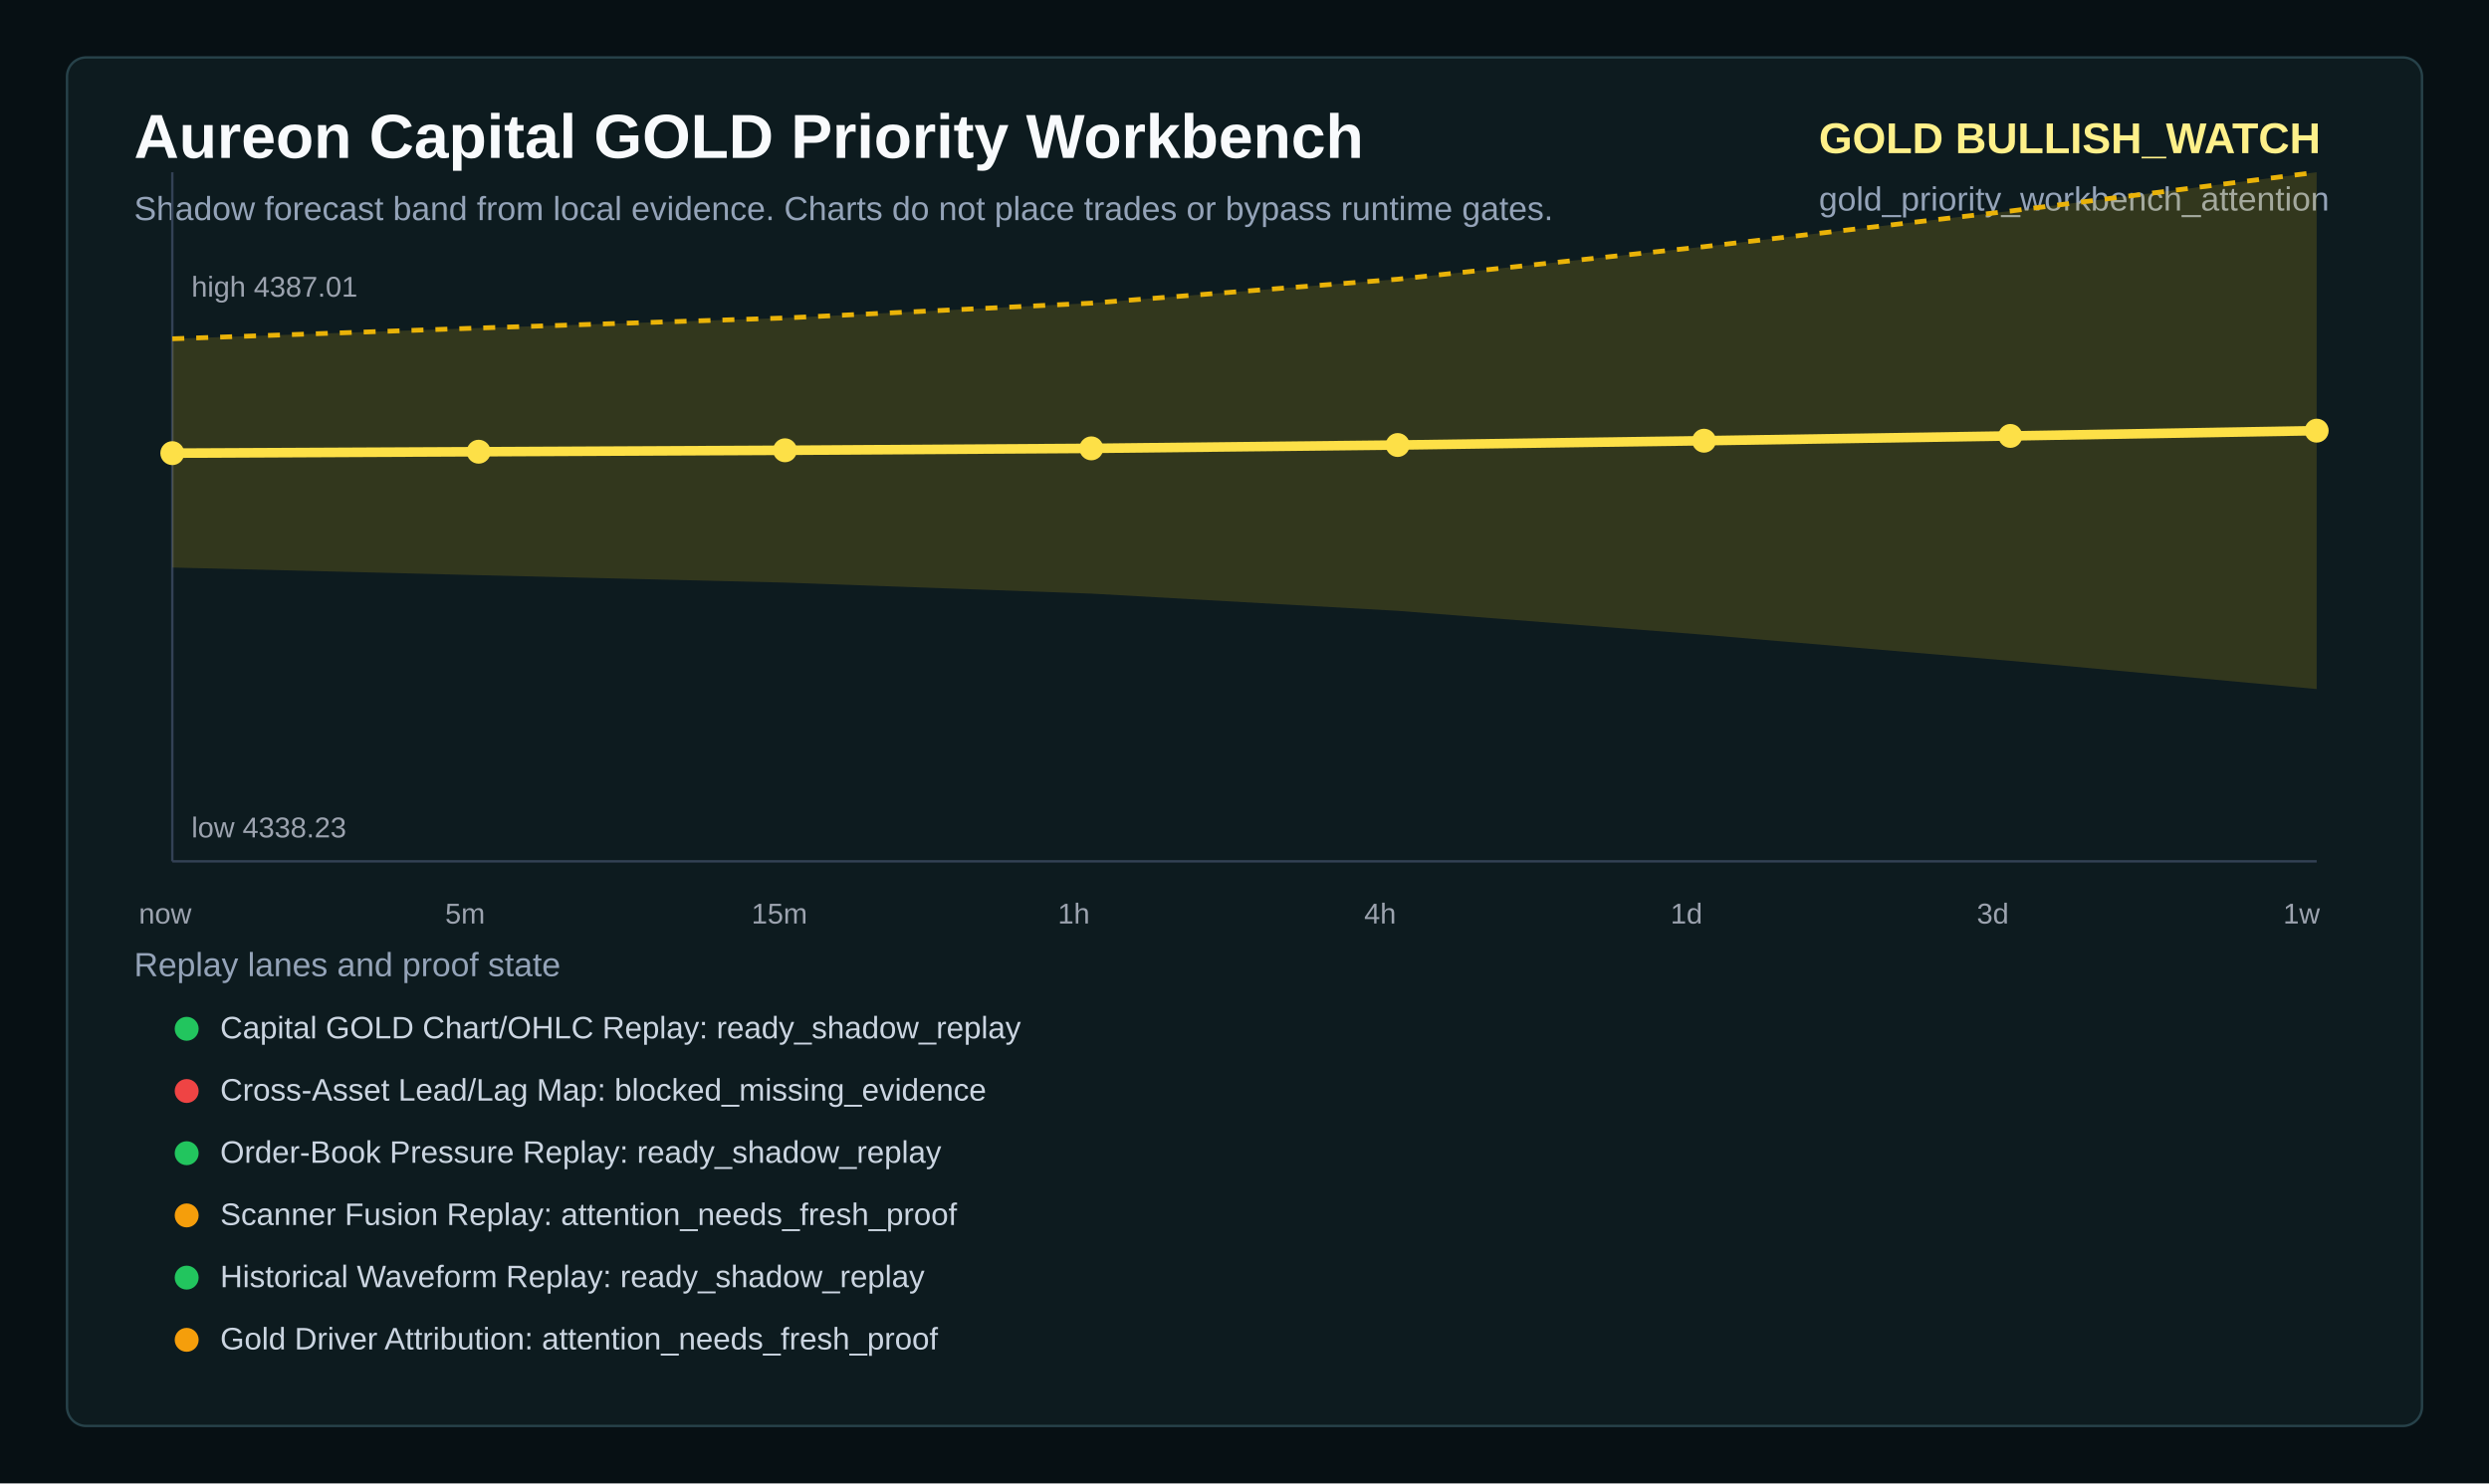
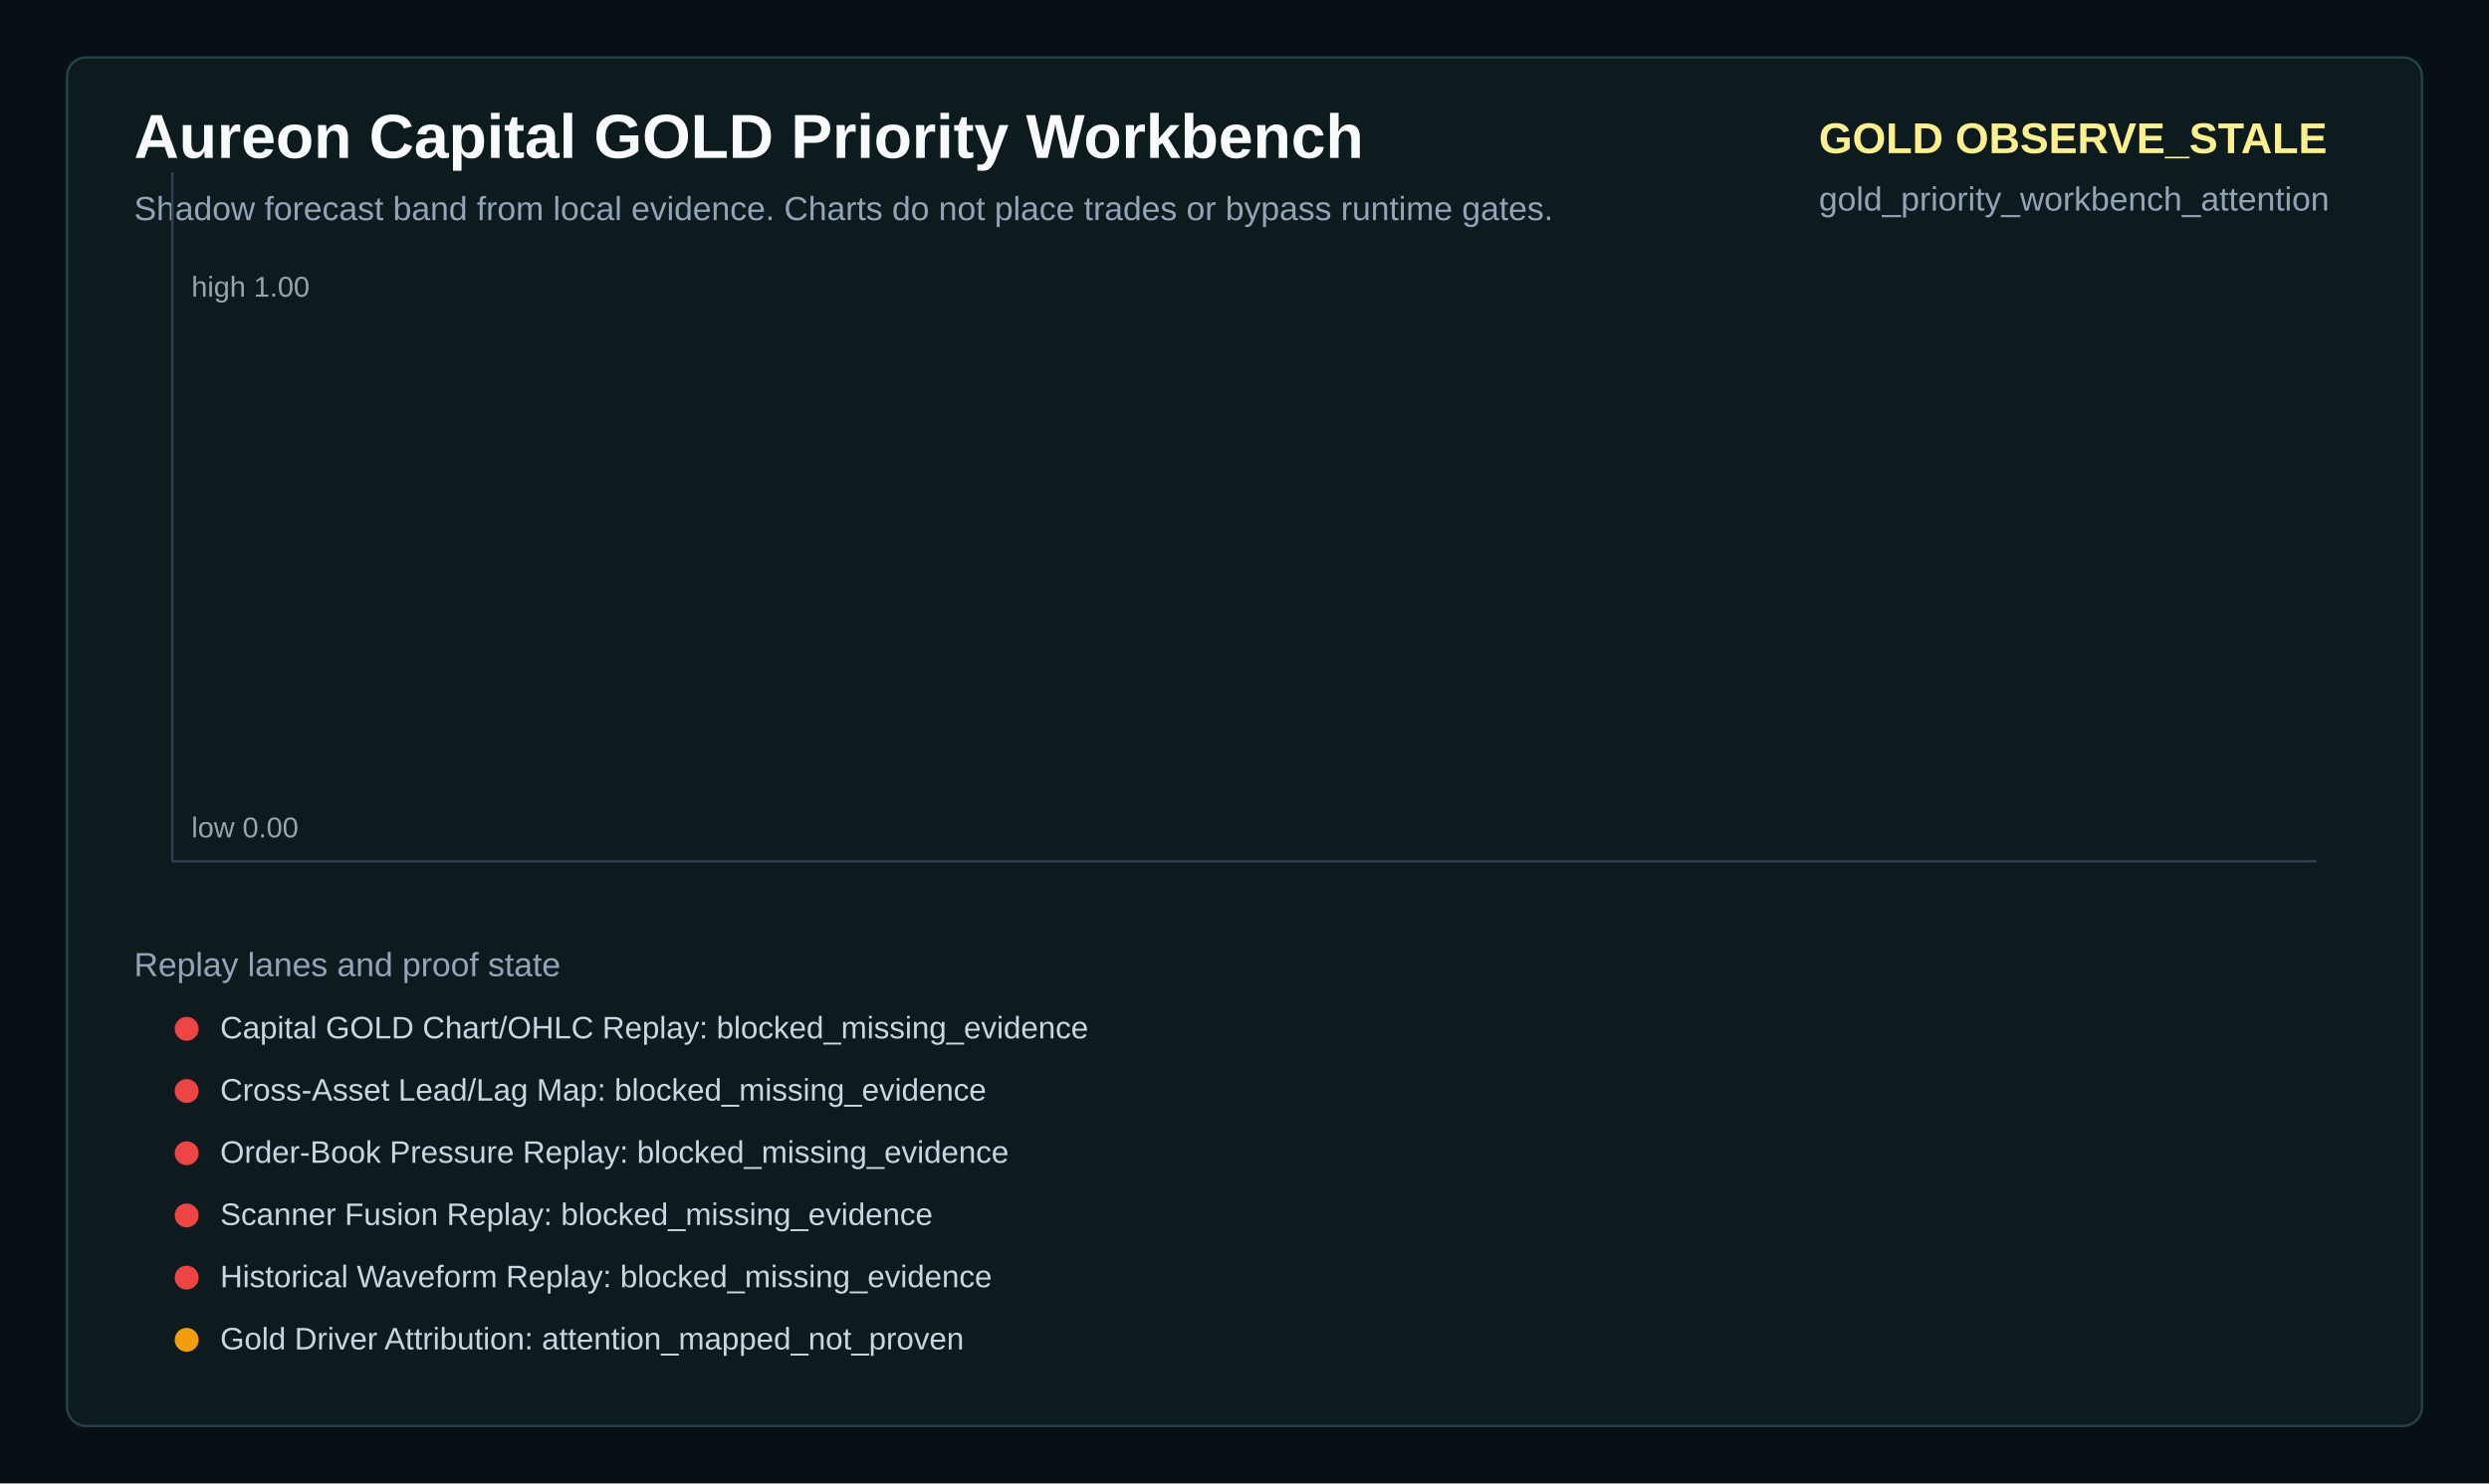
<svg xmlns="http://www.w3.org/2000/svg" width="1040" height="620" viewBox="0 0 1040 620" role="img" aria-label="Aureon Capital GOLD priority forecast workbench">
  <style>
    .bg { fill: #071014; }
    .panel { fill: #0d1b1f; stroke: #27424a; stroke-width: 1; }
    .title { fill: #f8fafc; font: 700 26px Arial, sans-serif; }
    .subtitle { fill: #94a3b8; font: 14px Arial, sans-serif; }
    .axis { fill: #9ca3af; font: 12px Arial, sans-serif; }
    .small { fill: #cbd5e1; font: 13px Arial, sans-serif; }
    .metric { fill: #fef08a; font: 700 18px Arial, sans-serif; }
  </style>
  <rect class="bg" width="1040" height="620" />
  <rect class="panel" x="28" y="24" width="984" height="572" rx="8" />
  <text x="56" y="66" class="title">Aureon Capital GOLD Priority Workbench</text>
  <text x="56" y="92" class="subtitle">Shadow forecast band from local evidence. Charts do not place trades or bypass runtime gates.</text>
-   <text x="760" y="64" class="metric">GOLD BULLISH_WATCH</text>
+   <text x="760" y="64" class="metric">GOLD OBSERVE_STALE</text>
  <text x="760" y="88" class="subtitle">gold_priority_workbench_attention</text>
  <line x1="72" y1="360" x2="968" y2="360" stroke="#334155" />
  <line x1="72" y1="72" x2="72" y2="360" stroke="#334155" />
-   <text x="80" y="124" class="axis">high 4387.01</text>
-   <text x="80" y="350" class="axis">low 4338.23</text>
-   <path d="M 72.0 141.6 L 200.0 137.1 L 328.0 132.9 L 456.0 126.7 L 584.0 116.7 L 712.0 103.1 L 840.0 88.2 L 968.0 72.0 L 968.0 288.0 L 840.0 276.2 L 712.0 265.3 L 584.0 255.3 L 456.0 248.1 L 328.0 243.5 L 200.0 240.4 L 72.0 237.2 Z" fill="#facc15" opacity="0.16" />
-   <path d="M 72.0 141.6 L 200.0 137.1 L 328.0 132.9 L 456.0 126.7 L 584.0 116.7 L 712.0 103.1 L 840.0 88.2 L 968.0 72.0" fill="none" stroke="#eab308" stroke-width="2" stroke-dasharray="5 5" />
-   <path d="M 72.0 189.4 L 200.0 188.8 L 328.0 188.2 L 456.0 187.4 L 584.0 186.0 L 712.0 184.2 L 840.0 182.2 L 968.0 180.0" fill="none" stroke="#fde047" stroke-width="4" />
-   <circle cx="72.0" cy="189.4" r="5" fill="#fde047" />
-   <text x="58.0" y="386" class="axis">now</text>
-   <circle cx="200.0" cy="188.8" r="5" fill="#fde047" />
-   <text x="186.0" y="386" class="axis">5m</text>
-   <circle cx="328.0" cy="188.2" r="5" fill="#fde047" />
-   <text x="314.0" y="386" class="axis">15m</text>
-   <circle cx="456.0" cy="187.4" r="5" fill="#fde047" />
-   <text x="442.0" y="386" class="axis">1h</text>
-   <circle cx="584.0" cy="186.0" r="5" fill="#fde047" />
-   <text x="570.0" y="386" class="axis">4h</text>
-   <circle cx="712.0" cy="184.2" r="5" fill="#fde047" />
-   <text x="698.0" y="386" class="axis">1d</text>
-   <circle cx="840.0" cy="182.2" r="5" fill="#fde047" />
-   <text x="826.0" y="386" class="axis">3d</text>
-   <circle cx="968.0" cy="180.0" r="5" fill="#fde047" />
-   <text x="954.0" y="386" class="axis">1w</text>
+   <text x="80" y="124" class="axis">high 1.00</text>
+   <text x="80" y="350" class="axis">low 0.00</text>
+   <path d="" fill="#facc15" opacity="0.16" />
+   <path d="" fill="none" stroke="#eab308" stroke-width="2" stroke-dasharray="5 5" />
+   <path d="" fill="none" stroke="#fde047" stroke-width="4" />
  <text x="56" y="408" class="subtitle">Replay lanes and proof state</text>
-   <circle cx="78" cy="430" r="5" fill="#22c55e" />
-   <text x="92" y="434" class="small">Capital GOLD Chart/OHLC Replay: ready_shadow_replay</text>
+   <circle cx="78" cy="430" r="5" fill="#ef4444" />
+   <text x="92" y="434" class="small">Capital GOLD Chart/OHLC Replay: blocked_missing_evidence</text>
  <circle cx="78" cy="456" r="5" fill="#ef4444" />
  <text x="92" y="460" class="small">Cross-Asset Lead/Lag Map: blocked_missing_evidence</text>
-   <circle cx="78" cy="482" r="5" fill="#22c55e" />
-   <text x="92" y="486" class="small">Order-Book Pressure Replay: ready_shadow_replay</text>
-   <circle cx="78" cy="508" r="5" fill="#f59e0b" />
-   <text x="92" y="512" class="small">Scanner Fusion Replay: attention_needs_fresh_proof</text>
-   <circle cx="78" cy="534" r="5" fill="#22c55e" />
-   <text x="92" y="538" class="small">Historical Waveform Replay: ready_shadow_replay</text>
+   <circle cx="78" cy="482" r="5" fill="#ef4444" />
+   <text x="92" y="486" class="small">Order-Book Pressure Replay: blocked_missing_evidence</text>
+   <circle cx="78" cy="508" r="5" fill="#ef4444" />
+   <text x="92" y="512" class="small">Scanner Fusion Replay: blocked_missing_evidence</text>
+   <circle cx="78" cy="534" r="5" fill="#ef4444" />
+   <text x="92" y="538" class="small">Historical Waveform Replay: blocked_missing_evidence</text>
  <circle cx="78" cy="560" r="5" fill="#f59e0b" />
-   <text x="92" y="564" class="small">Gold Driver Attribution: attention_needs_fresh_proof</text>
+   <text x="92" y="564" class="small">Gold Driver Attribution: attention_mapped_not_proven</text>
</svg>
